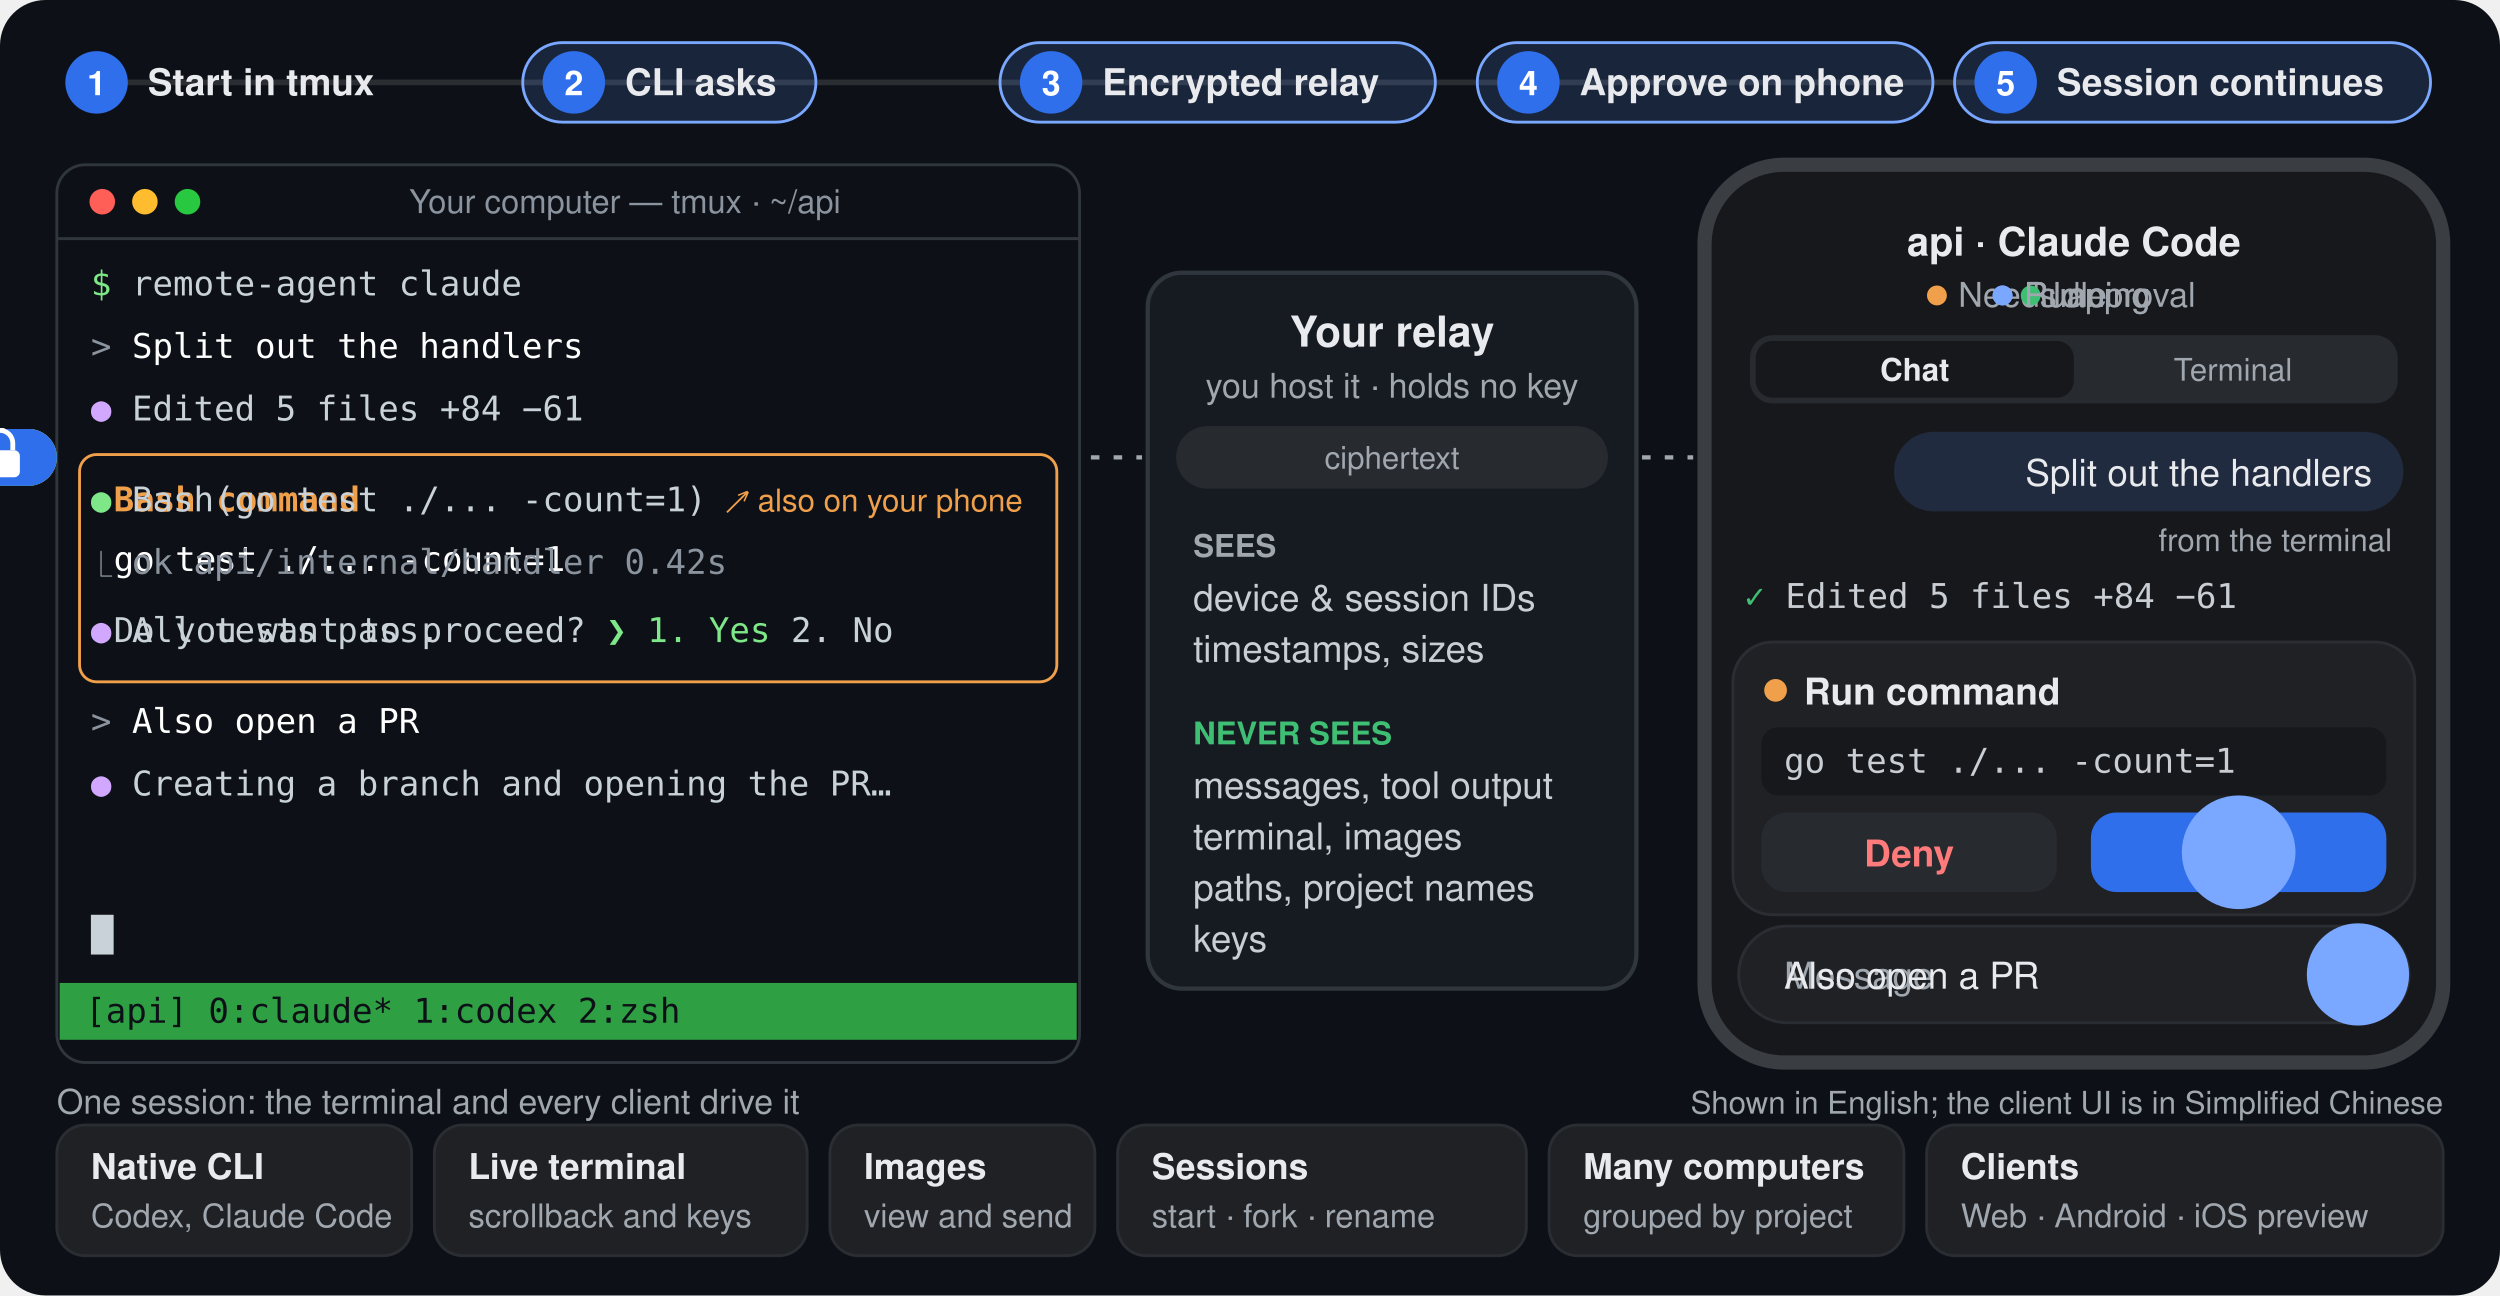
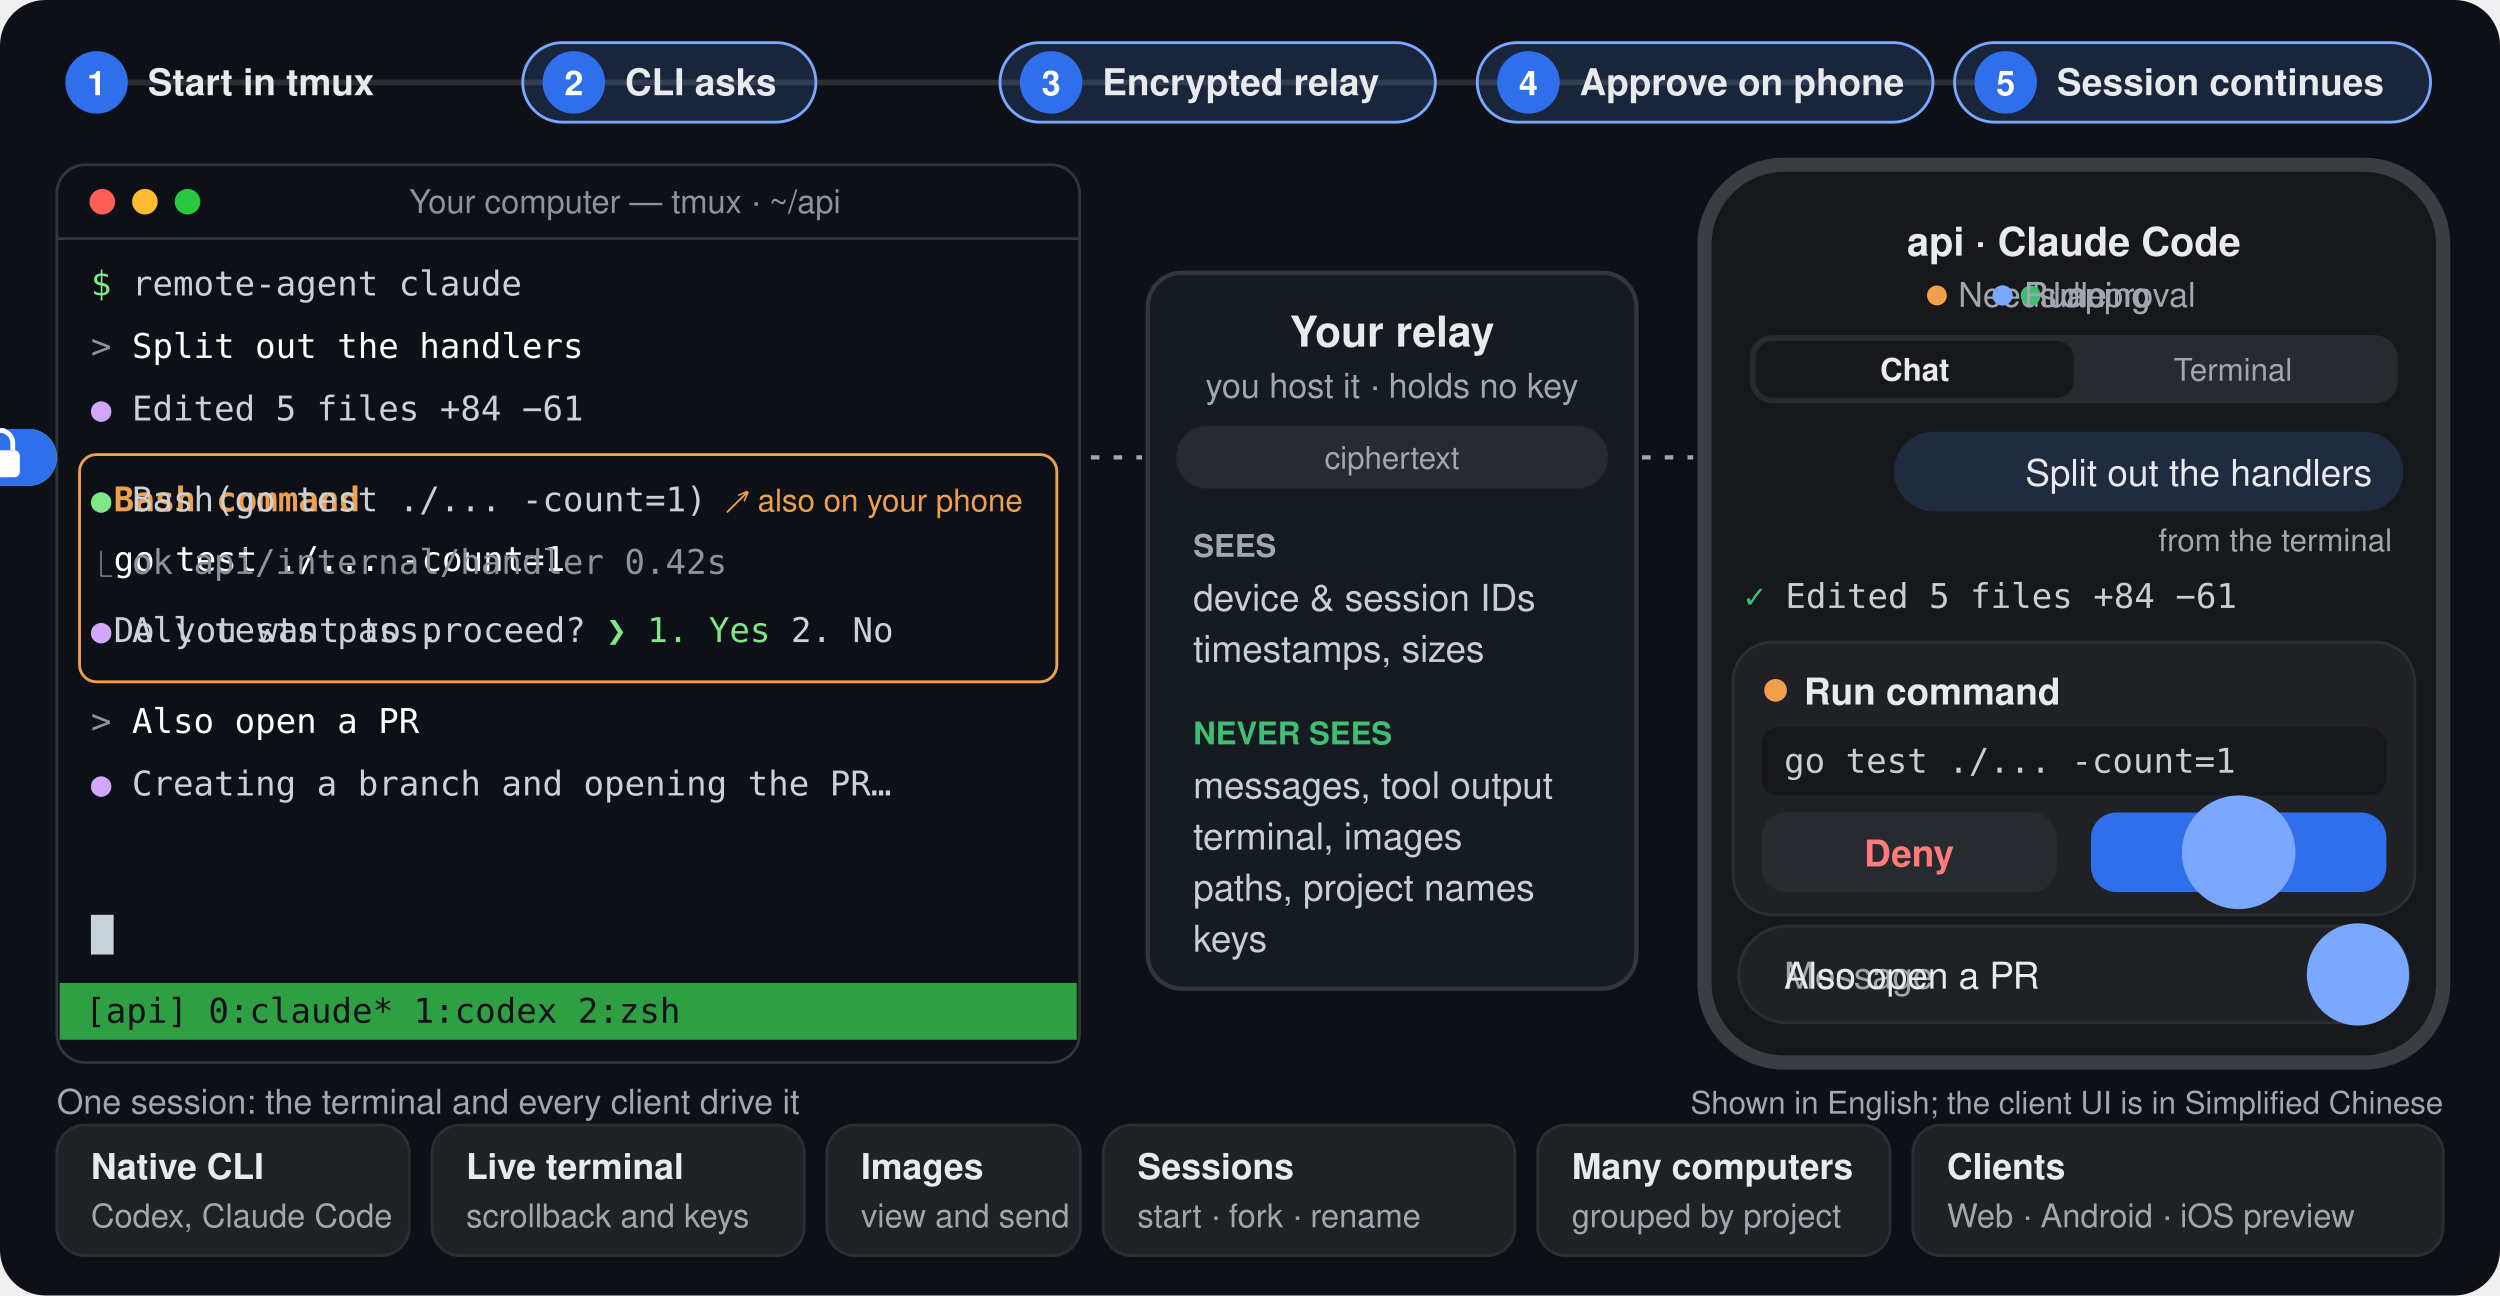
<svg xmlns="http://www.w3.org/2000/svg" viewBox="0 0 880 456" width="880" height="456" role="img" aria-label="Animated overview: Claude Code runs natively in tmux on your computer and asks to run go test; the request is encrypted and crosses a relay you host, which sees only IDs, timestamps and sizes; you approve it on your phone; the same session carries on; the next message is sent from the phone. Also: Codex and Claude Code, live terminal, images, start and fork sessions, many computers, Web, Android and iOS (preview) clients.">
  <style>
svg{fill:#e8eaed}
text{font-family:-apple-system, BlinkMacSystemFont, "Segoe UI", "PingFang SC", "Microsoft YaHei", Helvetica, Arial, sans-serif}
.h{font-size:15px;font-weight:700}
.t{font-size:14px}
.b{font-size:13px}
.s{font-size:12px;fill:#a0a7af}
.x{font-size:11px;fill:#a0a7af}
.m{font-family:ui-monospace, SFMono-Regular, Menlo, Consolas, "PingFang SC", monospace;font-size:12px}
.a{animation-duration:12.0s;animation-iteration-count:infinite;animation-timing-function:linear}
.p{transform-box:fill-box;transform-origin:center}
.blink{animation:blink 1s steps(1) infinite}
@keyframes blink{50%{opacity:0}}
@keyframes k1{0%{opacity:1}3.333%{opacity:1}5.000%{opacity:0}88.333%{opacity:0}90.000%{opacity:1}100%{opacity:1}}
@keyframes k2{0%{opacity:0}3.333%{opacity:0}5.000%{opacity:1}15.000%{opacity:1}16.667%{opacity:0}100%{opacity:0}}
@keyframes k3{0%{opacity:0}15.000%{opacity:0}16.667%{opacity:1}24.167%{opacity:1}25.833%{opacity:0}100%{opacity:0}}
@keyframes k4{0%{opacity:0}24.167%{opacity:0}25.833%{opacity:1}88.333%{opacity:1}90.000%{opacity:0}100%{opacity:0}}
@keyframes k5{0%{opacity:1}24.167%{opacity:1}25.833%{opacity:0}88.333%{opacity:0}90.000%{opacity:1}100%{opacity:1}}
@keyframes k6{0%{opacity:0}24.167%{opacity:0}25.833%{opacity:1}88.333%{opacity:1}90.000%{opacity:0}100%{opacity:0}}
@keyframes k7{0%{opacity:0}27.500%{opacity:0}29.167%{opacity:1}88.333%{opacity:1}90.000%{opacity:0}100%{opacity:0}}
@keyframes k8{0%{opacity:0}30.833%{opacity:0}32.500%{opacity:1}88.333%{opacity:1}90.000%{opacity:0}100%{opacity:0}}
@keyframes k9{0%{opacity:0}56.667%{opacity:0}58.333%{opacity:1}88.333%{opacity:1}90.000%{opacity:0}100%{opacity:0}}
@keyframes k10{0%{opacity:0}60.833%{opacity:0}62.500%{opacity:1}88.333%{opacity:1}90.000%{opacity:0}100%{opacity:0}}
@keyframes k11{0%{opacity:0;transform:translateX(384px)}3.333%{opacity:0;transform:translateX(384px)}3.750%{opacity:1;transform:translateX(384px)}7.500%{opacity:1;transform:translateX(490.0px)}9.167%{opacity:1;transform:translateX(490.0px)}13.333%{opacity:1;transform:translateX(596px)}14.167%{opacity:0;transform:translateX(596px)}100%{opacity:0;transform:translateX(596px)}}
@keyframes k12{0%{opacity:0;transform:translateX(596px)}18.333%{opacity:0;transform:translateX(596px)}18.750%{opacity:1;transform:translateX(596px)}20.833%{opacity:1;transform:translateX(490.0px)}21.667%{opacity:1;transform:translateX(490.0px)}24.167%{opacity:1;transform:translateX(384px)}25.000%{opacity:0;transform:translateX(384px)}100%{opacity:0;transform:translateX(384px)}}
@keyframes k13{0%{opacity:0;transform:translateX(596px)}50.000%{opacity:0;transform:translateX(596px)}50.417%{opacity:1;transform:translateX(596px)}52.500%{opacity:1;transform:translateX(490.0px)}53.333%{opacity:1;transform:translateX(490.0px)}55.833%{opacity:1;transform:translateX(384px)}56.667%{opacity:0;transform:translateX(384px)}100%{opacity:0;transform:translateX(384px)}}
@keyframes k14{0%{opacity:1}17.500%{opacity:1}19.167%{opacity:0}88.333%{opacity:0}90.000%{opacity:1}100%{opacity:1}}
@keyframes k15{0%{opacity:0}17.500%{opacity:0}19.167%{opacity:1}33.333%{opacity:1}35.000%{opacity:0}100%{opacity:0}}
@keyframes k16{0%{opacity:0}33.333%{opacity:0}35.000%{opacity:1}50.000%{opacity:1}51.667%{opacity:0}100%{opacity:0}}
@keyframes k17{0%{opacity:0}50.000%{opacity:0}51.667%{opacity:1}88.333%{opacity:1}90.000%{opacity:0}100%{opacity:0}}
@keyframes k18{0%{opacity:0}17.500%{opacity:0}19.167%{opacity:1}88.333%{opacity:1}90.000%{opacity:0}100%{opacity:0}}
@keyframes k19{0%{opacity:0}33.333%{opacity:0}35.000%{opacity:1}88.333%{opacity:1}90.000%{opacity:0}100%{opacity:0}}
@keyframes k20{0%{opacity:0}50.000%{opacity:0}51.667%{opacity:1}88.333%{opacity:1}90.000%{opacity:0}100%{opacity:0}}
@keyframes k21{0%{opacity:1}17.500%{opacity:1}19.167%{opacity:0}88.333%{opacity:0}90.000%{opacity:1}100%{opacity:1}}
@keyframes k22{0%{opacity:0;transform:scale(.4)}15.000%{opacity:0;transform:scale(.4)}15.417%{opacity:.5;transform:scale(.5)}19.167%{opacity:0;transform:scale(1.6)}100%{opacity:0;transform:scale(1.6)}}
@keyframes k23{0%{opacity:1}41.667%{opacity:1}43.333%{opacity:0}50.000%{opacity:0}51.667%{opacity:1}100%{opacity:1}}
@keyframes k24{0%{opacity:0}41.667%{opacity:0}43.333%{opacity:1}50.000%{opacity:1}51.667%{opacity:0}100%{opacity:0}}
@keyframes k25{0%{opacity:0;transform:scale(.4)}48.333%{opacity:0;transform:scale(.4)}48.750%{opacity:.5;transform:scale(.5)}52.500%{opacity:0;transform:scale(1.6)}100%{opacity:0;transform:scale(1.6)}}
@media (prefers-reduced-motion:reduce){.a,.blink{animation:none!important}.post{display:none}}

</style>
  <rect width="880" height="456" rx="16" fill="#0d1117" />
  <path d="M34 29H706.0" stroke="#2a2d32" stroke-width="2" />
  <circle cx="34.0" cy="29" r="11" fill="#2f6feb" />
  <text x="34.0" y="33.5" text-anchor="middle" font-size="12" font-weight="700" fill="#fff">1</text>
  <text class="b" x="52.0" y="33.5" font-weight="600">Start in tmux</text>
  <g class="a" style="animation-name:k1">
    <rect x="184.0" y="15" width="103.2" height="28" rx="14" fill="rgba(90,145,255,.16)" stroke="#7aa7ff" stroke-width="1" />
  </g>
  <circle cx="202.0" cy="29" r="11" fill="#2f6feb" />
  <text x="202.0" y="33.5" text-anchor="middle" font-size="12" font-weight="700" fill="#fff">2</text>
  <text class="b" x="220.0" y="33.5" font-weight="600">CLI asks</text>
  <g class="a post" style="animation-name:k2">
    <rect x="352.0" y="15" width="153.25" height="28" rx="14" fill="rgba(90,145,255,.16)" stroke="#7aa7ff" stroke-width="1" />
  </g>
  <circle cx="370.0" cy="29" r="11" fill="#2f6feb" />
  <text x="370.0" y="33.5" text-anchor="middle" font-size="12" font-weight="700" fill="#fff">3</text>
  <text class="b" x="388.0" y="33.5" font-weight="600">Encrypted relay</text>
  <g class="a post" style="animation-name:k3">
    <rect x="520.0" y="15" width="160.4" height="28" rx="14" fill="rgba(90,145,255,.16)" stroke="#7aa7ff" stroke-width="1" />
  </g>
  <circle cx="538.0" cy="29" r="11" fill="#2f6feb" />
  <text x="538.0" y="33.5" text-anchor="middle" font-size="12" font-weight="700" fill="#fff">4</text>
  <text class="b" x="556.0" y="33.5" font-weight="600">Approve on phone</text>
  <g class="a post" style="animation-name:k4">
    <rect x="688.0" y="15" width="167.55" height="28" rx="14" fill="rgba(90,145,255,.16)" stroke="#7aa7ff" stroke-width="1" />
  </g>
  <circle cx="706.0" cy="29" r="11" fill="#2f6feb" />
  <text x="706.0" y="33.5" text-anchor="middle" font-size="12" font-weight="700" fill="#fff">5</text>
  <text class="b" x="724.0" y="33.5" font-weight="600">Session continues</text>
  <rect x="20" y="58" width="360" height="316" rx="10" fill="#0d1117" stroke="#30363d" />
  <path d="M20 84H380" stroke="#30363d" />
  <circle cx="36" cy="71" r="4.5" fill="#ff5f57" />
  <circle cx="51" cy="71" r="4.5" fill="#febc2e" />
  <circle cx="66" cy="71" r="4.5" fill="#28c840" />
  <text x="220.0" y="75" text-anchor="middle" fill="#8b949e" font-size="11.5">Your computer — tmux · ~/api</text>
  <text class="m" x="32" y="104" fill="#c9d1d9">
    <tspan fill="#7ee787">$</tspan> remote-agent claude</text>
  <text class="m" x="32" y="126" fill="#ffffff">
    <tspan fill="#8b949e">&gt;</tspan> Split out the handlers</text>
  <text class="m" x="32" y="148" fill="#c9d1d9">
    <tspan fill="#d2a8ff">●</tspan> Edited 5 files  +84 −61</text>
  <g class="a" style="animation-name:k5">
    <rect x="28" y="160" width="344" height="80" rx="6" fill="none" stroke="#f0a04b" />
    <text class="m" x="40" y="180" fill="#f0a04b" font-weight="600">Bash command</text>
    <text x="360" y="180" text-anchor="end" font-size="11" fill="#f0a04b">↗ also on your phone</text>
    <text class="m" x="40" y="201" fill="#ffffff">go test ./... -count=1</text>
    <text class="m" x="40" y="226" fill="#c9d1d9">Do you want to proceed?  <tspan fill="#7ee787">❯ 1. Yes</tspan>  2. No</text>
  </g>
  <g class="a post" style="animation-name:k6">
    <text class="m" x="32" y="180" fill="#c9d1d9">
      <tspan fill="#7ee787">●</tspan> Bash(go test ./... -count=1)</text>
  </g>
  <g class="a post" style="animation-name:k7">
    <text class="m" x="32" y="202" fill="#8b949e">
      <tspan fill="#8b949e">  ⎿</tspan>  ok   api/internal/handler  0.42s</text>
  </g>
  <g class="a post" style="animation-name:k8">
    <text class="m" x="32" y="226" fill="#c9d1d9">
      <tspan fill="#d2a8ff">●</tspan> All tests pass.</text>
  </g>
  <g class="a post" style="animation-name:k9">
    <text class="m" x="32" y="258" fill="#ffffff">
      <tspan fill="#8b949e">&gt;</tspan> Also open a PR</text>
  </g>
  <g class="a post" style="animation-name:k10">
    <text class="m" x="32" y="280" fill="#c9d1d9">
      <tspan fill="#d2a8ff">●</tspan> Creating a branch and opening the PR…</text>
  </g>
  <rect class="blink post" x="32" y="322" width="8" height="14" fill="#c9d1d9" />
  <rect x="21" y="346" width="358" height="20" fill="#2ea043" />
  <text class="m" x="30" y="360" fill="#0d1117">[api] 0:claude*  1:codex  2:zsh</text>
  <text class="s" x="20" y="392">One session: the terminal and every client drive it</text>
  <rect x="404" y="96" width="172" height="252" rx="12" fill="#161b22" stroke="#30363d" stroke-width="1.5" />
  <text class="h" x="490.0" y="122" text-anchor="middle">Your relay</text>
  <text class="s" x="490.0" y="140" text-anchor="middle">you host it · holds no key</text>
  <rect x="414" y="150" width="152" height="22" rx="11" fill="#272a2f" />
  <text class="x" x="490.0" y="165" text-anchor="middle">ciphertext</text>
  <path d="M384 161H402M578 161H596" stroke="#a0a7af" stroke-dasharray="3 5" stroke-width="1.5" />
  <text x="420" y="196" font-size="11" font-weight="700" fill="#a0a7af">SEES</text>
  <text class="b" x="420" y="215" fill="#c9ced4">device &amp; session IDs</text>
  <text class="b" x="420" y="233" fill="#c9ced4">timestamps, sizes</text>
  <text x="420" y="262" font-size="11" font-weight="700" fill="#3fbf73">NEVER SEES</text>
  <text class="b" x="420" y="281" fill="#c9ced4">messages, tool output</text>
  <text class="b" x="420" y="299" fill="#c9ced4">terminal, images</text>
  <text class="b" x="420" y="317" fill="#c9ced4">paths, project names</text>
  <text class="b" x="420" y="335" fill="#c9ced4">keys</text>
  <g class="a post" style="animation-name:k11">
    <g transform="translate(0 161)">
      <rect x="-20" y="-10" width="40" height="20" rx="10" fill="#f0a04b" />
      <path d="M-4.5 -2.5v-2.5a4.5 4.5 0 0 1 9 0v2.5" fill="none" stroke="#fff" stroke-width="1.7" />
      <rect x="-7" y="-2.5" width="14" height="9.5" rx="2" fill="#fff" />
    </g>
  </g>
  <g class="a post" style="animation-name:k12">
    <g transform="translate(0 161)">
      <rect x="-20" y="-10" width="40" height="20" rx="10" fill="#3fbf73" />
      <path d="M-4.5 -2.5v-2.5a4.5 4.5 0 0 1 9 0v2.5" fill="none" stroke="#fff" stroke-width="1.7" />
      <rect x="-7" y="-2.5" width="14" height="9.5" rx="2" fill="#fff" />
    </g>
  </g>
  <g class="a post" style="animation-name:k13">
    <g transform="translate(0 161)">
      <rect x="-20" y="-10" width="40" height="20" rx="10" fill="#2f6feb" />
      <path d="M-4.5 -2.5v-2.5a4.5 4.5 0 0 1 9 0v2.5" fill="none" stroke="#fff" stroke-width="1.7" />
      <rect x="-7" y="-2.5" width="14" height="9.5" rx="2" fill="#fff" />
    </g>
  </g>
  <rect x="600" y="58" width="260" height="316" rx="28" fill="#17181b" stroke="#3a3d42" stroke-width="5" />
  <text class="t" x="730.0" y="90" text-anchor="middle" font-weight="600">api · Claude Code</text>
  <g class="a" style="animation-name:k14">
    <circle cx="681.8" cy="104" r="3.5" fill="#f0a04b" />
    <text class="s" x="689.3" y="108">Needs approval</text>
  </g>
  <g class="a post" style="animation-name:k15">
    <circle cx="704.9" cy="104" r="3.5" fill="#7aa7ff" />
    <text class="s" x="712.4" y="108">Running</text>
  </g>
  <g class="a post" style="animation-name:k16">
    <circle cx="714.8" cy="104" r="3.5" fill="#3fbf73" />
    <text class="s" x="722.3" y="108">Idle</text>
  </g>
  <g class="a post" style="animation-name:k17">
    <circle cx="704.9" cy="104" r="3.5" fill="#7aa7ff" />
    <text class="s" x="712.4" y="108">Running</text>
  </g>
  <rect x="616" y="118" width="228" height="24" rx="8" fill="#272a2f" />
  <rect x="618" y="120" width="112.0" height="20" rx="6" fill="#17181b" />
  <text class="x" x="674.0" y="134" text-anchor="middle" font-weight="600" style="fill:#e8eaed">Chat</text>
  <text class="x" x="786.0" y="134" text-anchor="middle">Terminal</text>
  <rect x="666.7" y="152" width="179.3" height="28" rx="14" fill="rgba(90,145,255,.16)" />
  <text class="b" x="835" y="171" text-anchor="end">Split out the handlers</text>
  <text class="x" x="842" y="194" text-anchor="end">from the terminal</text>
  <text class="m" x="614" y="214" fill="#c9ced4">
    <tspan fill="#3fbf73">✓</tspan> Edited 5 files  +84 −61</text>
  <g class="a post" style="animation-name:k18">
    <text class="m" x="614" y="238" fill="#c9ced4">
      <tspan fill="#3fbf73">✓</tspan> go test ./...  <tspan class="x">Allowed</tspan>
    </text>
  </g>
  <g class="a post" style="animation-name:k19">
    <text class="b" x="614" y="262">All tests pass.</text>
  </g>
  <g class="a post" style="animation-name:k20">
    <rect x="723.9" y="274" width="122.1" height="28" rx="14" fill="rgba(90,145,255,.16)" />
    <text class="b" x="835" y="293" text-anchor="end">Also open a PR</text>
  </g>
  <g class="a" style="animation-name:k21">
    <rect x="610" y="226" width="240" height="96" rx="14" fill="#1f2125" stroke="#2a2d32" />
    <circle cx="625" cy="243" r="4" fill="#f0a04b" />
    <text class="b" x="635" y="248" font-weight="600">Run command</text>
    <rect x="620" y="256" width="220" height="24" rx="6" fill="#17181b" />
    <text class="m" x="628" y="272" fill="#c9ced4">go test ./... -count=1</text>
    <rect x="620" y="286" width="104.0" height="28" rx="9" fill="#272a2f" />
    <text class="b" x="672.0" y="305" text-anchor="middle" fill="#ff7b7b" font-weight="600">Deny</text>
    <rect x="736.0" y="286" width="104.0" height="28" rx="9" fill="#2f6feb" />
    <text class="b" x="788.0" y="305" text-anchor="middle" fill="#fff" font-weight="600">Allow</text>
  </g>
  <g transform="translate(788.0 300)">
    <circle class="a post p" r="20" fill="#7aa7ff" style="animation-name:k22" />
  </g>
  <rect x="612" y="326" width="236" height="34" rx="17" fill="#1f2125" stroke="#2a2d32" />
  <g class="a" style="animation-name:k23">
    <text class="b" x="628" y="348" fill="#a0a7af">Message</text>
  </g>
  <g class="a post" style="animation-name:k24">
    <text class="b" x="628" y="348">Also open a PR</text>
  </g>
  <circle cx="830" cy="343" r="12" fill="#2f6feb" />
  <path d="M830 348V338M825.5 342.5L830 338L834.5 342.5" stroke="#fff" stroke-width="2" fill="none" stroke-linecap="round" stroke-linejoin="round" />
  <g transform="translate(830 343)">
    <circle class="a post p" r="18" fill="#7aa7ff" style="animation-name:k25" />
  </g>
  <text class="x" x="860" y="392" text-anchor="end">Shown in English; the client UI is in Simplified Chinese</text>
-   <rect x="20" y="396" width="124.9" height="46" rx="10" fill="#1f2125" stroke="#2a2d32" />
+   <rect x="20" y="396" width="124.057" height="46" rx="10" fill="#1f2125" stroke="#2a2d32" />
  <text x="32" y="415" font-size="12.5" font-weight="700">Native CLI</text>
  <text x="32" y="432" font-size="11.5" fill="#a0a7af">Codex, Claude Code</text>
-   <rect x="152.9" y="396" width="131.225" height="46" rx="10" fill="#1f2125" stroke="#2a2d32" />
-   <text x="164.9" y="415" font-size="12.5" font-weight="700">Live terminal</text>
-   <text x="164.9" y="432" font-size="11.5" fill="#a0a7af">scrollback and keys</text>
-   <rect x="292.125" y="396" width="93.275" height="46" rx="10" fill="#1f2125" stroke="#2a2d32" />
-   <text x="304.125" y="415" font-size="12.5" font-weight="700">Images</text>
-   <text x="304.125" y="432" font-size="11.5" fill="#a0a7af">view and send</text>
-   <rect x="393.4" y="396" width="143.875" height="46" rx="10" fill="#1f2125" stroke="#2a2d32" />
-   <text x="405.4" y="415" font-size="12.5" font-weight="700">Sessions</text>
-   <text x="405.4" y="432" font-size="11.5" fill="#a0a7af">start · fork · rename</text>
-   <rect x="545.275" y="396" width="124.9" height="46" rx="10" fill="#1f2125" stroke="#2a2d32" />
-   <text x="557.275" y="415" font-size="12.5" font-weight="700">Many computers</text>
-   <text x="557.275" y="432" font-size="11.5" fill="#a0a7af">grouped by project</text>
-   <rect x="678.175" y="396" width="181.825" height="46" rx="10" fill="#1f2125" stroke="#2a2d32" />
-   <text x="690.175" y="415" font-size="12.5" font-weight="700">Clients</text>
-   <text x="690.175" y="432" font-size="11.5" fill="#a0a7af">Web · Android · iOS preview</text>
+   <rect x="152.057" y="396" width="131.014" height="46" rx="10" fill="#1f2125" stroke="#2a2d32" />
+   <text x="164.057" y="415" font-size="12.5" font-weight="700">Live terminal</text>
+   <text x="164.057" y="432" font-size="11.5" fill="#a0a7af">scrollback and keys</text>
+   <rect x="291.071" y="396" width="89.269" height="46" rx="10" fill="#1f2125" stroke="#2a2d32" />
+   <text x="303.071" y="415" font-size="12.5" font-weight="700">Images</text>
+   <text x="303.071" y="432" font-size="11.5" fill="#a0a7af">view and send</text>
+   <rect x="388.34" y="396" width="144.929" height="46" rx="10" fill="#1f2125" stroke="#2a2d32" />
+   <text x="400.34" y="415" font-size="12.5" font-weight="700">Sessions</text>
+   <text x="400.34" y="432" font-size="11.5" fill="#a0a7af">start · fork · rename</text>
+   <rect x="541.269" y="396" width="124.057" height="46" rx="10" fill="#1f2125" stroke="#2a2d32" />
+   <text x="553.269" y="415" font-size="12.5" font-weight="700">Many computers</text>
+   <text x="553.269" y="432" font-size="11.5" fill="#a0a7af">grouped by project</text>
+   <rect x="673.326" y="396" width="186.674" height="46" rx="10" fill="#1f2125" stroke="#2a2d32" />
+   <text x="685.326" y="415" font-size="12.5" font-weight="700">Clients</text>
+   <text x="685.326" y="432" font-size="11.5" fill="#a0a7af">Web · Android · iOS preview</text>
</svg>
